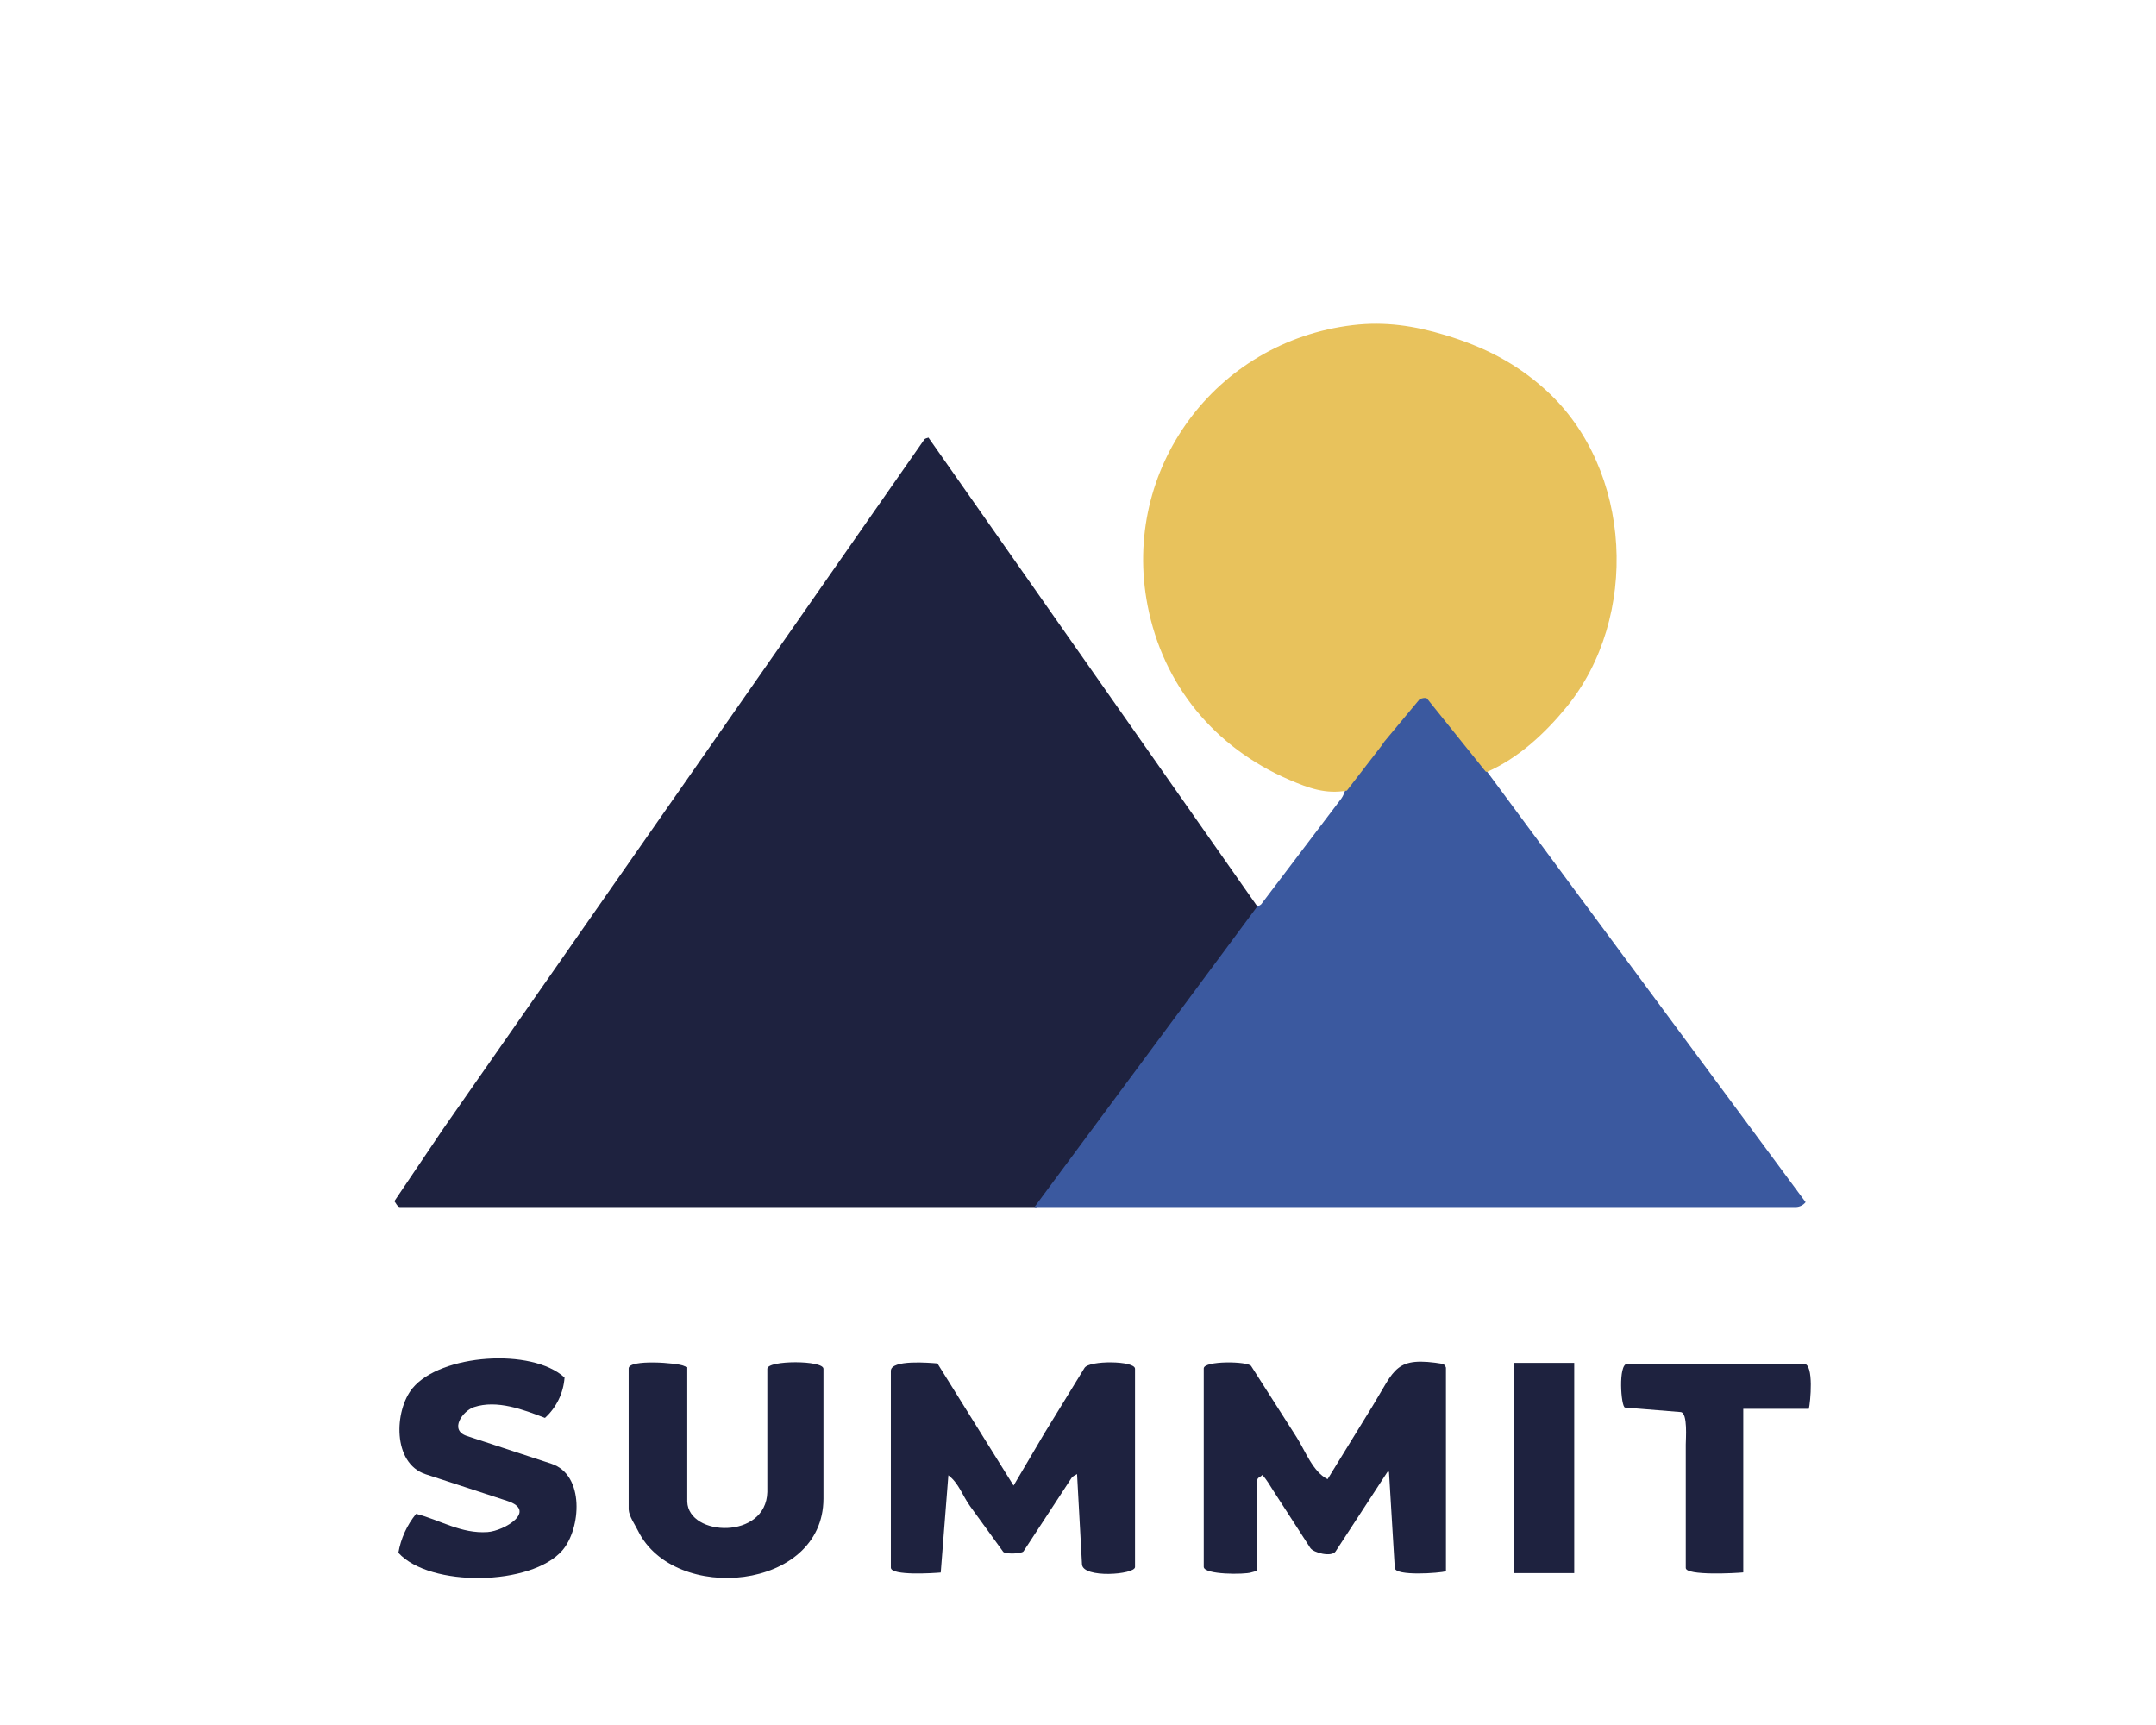
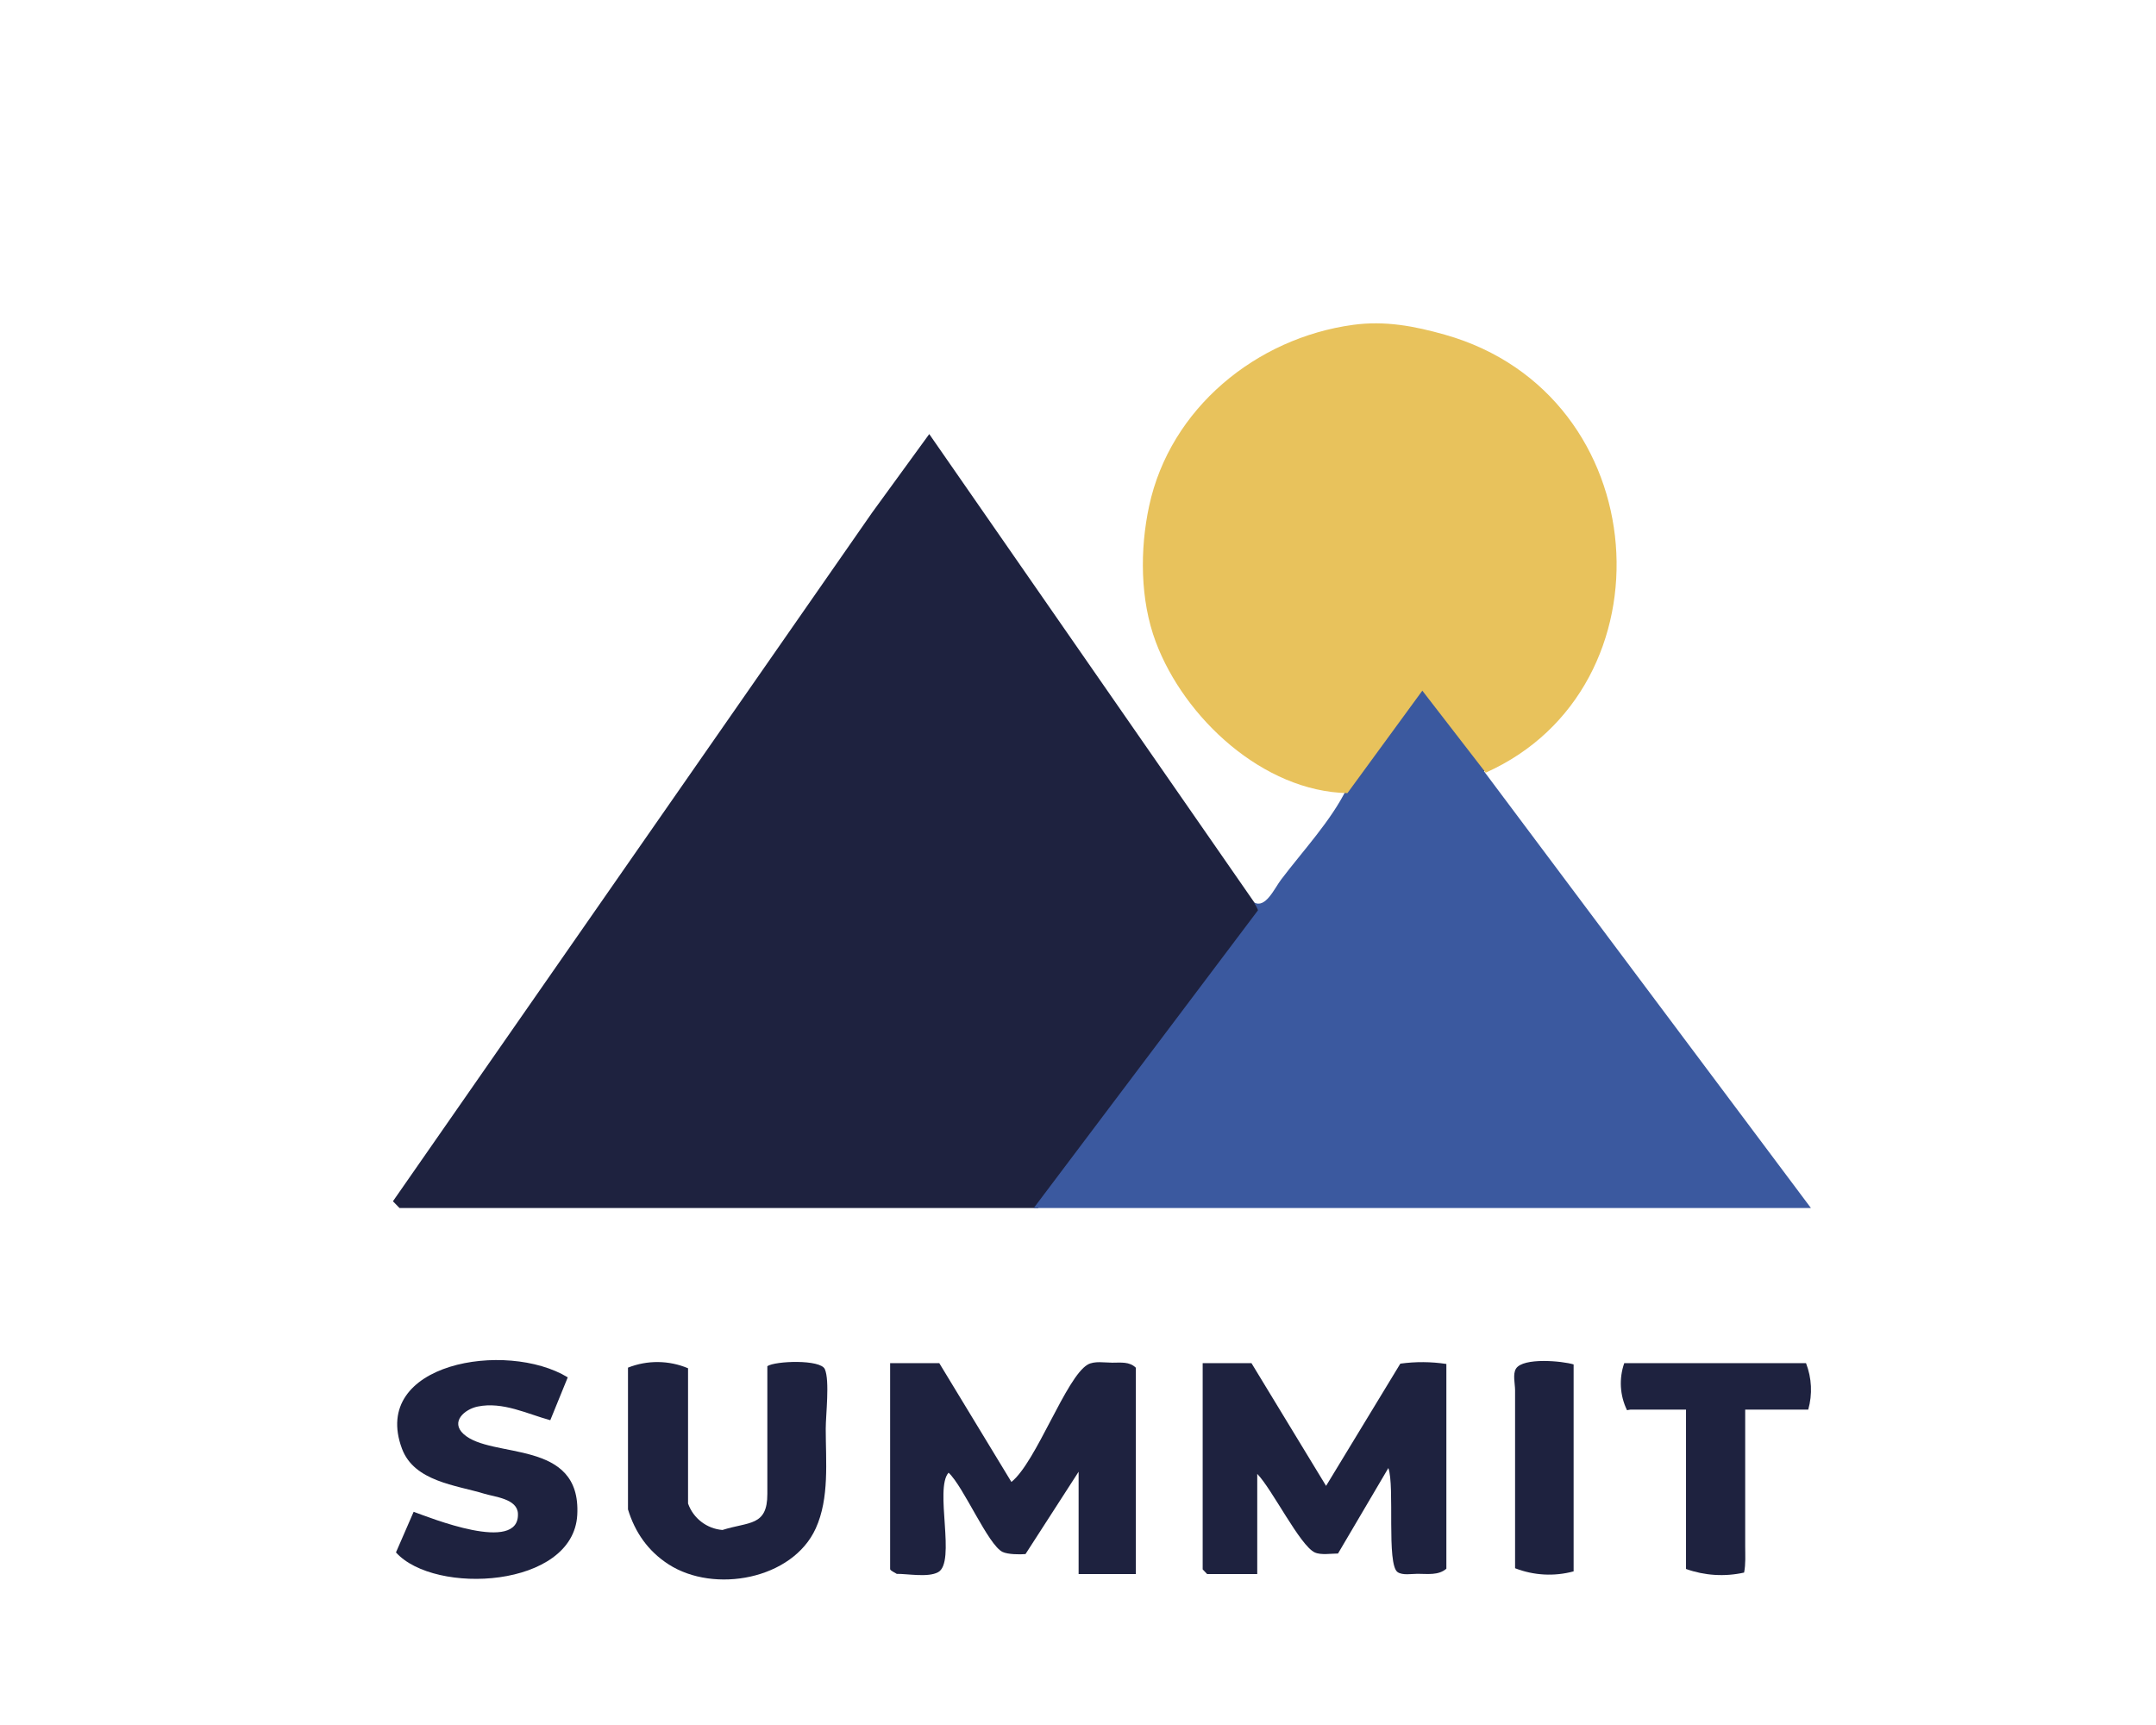
- <svg xmlns="http://www.w3.org/2000/svg" width="480" height="384" viewBox="0 0 1323 1058">
+ <svg xmlns="http://www.w3.org/2000/svg" width="480" height="384" viewBox="0 0 2739 2191">
  <g id="navy" data-name="Navy" fill="#1E223F" fill-rule="evenodd">
-     <path d="M909.12 474.9L1102.39 735.62C1102.15 735.88 1101.57 737.33 1101.05 737.34L1066.33 737.34L639.44 737.34C638.73 738.04 637.01 740.4 635.88 740.4L245.39 740.4C243.88 740.4 242.78 737.7 242 736.82L272.03 692.31L567.13 269.54C567.76 268.64 568.87 268.68 569.72 268.27L772.89 557.87C773.65 557.7 775.11 558.02 775.71 557.24L826.11 490.67A10.56 10.56 0 0 0 827.69 486.06C826.57 484.74 826.16 483.41 824.37 482.68C821.37 481.46 816.94 483.2 813.65 482.8C807.84 482.08 802.07 479.3 796.65 477.22C774.13 468.59 752.93 455.01 737.39 436.49C698.86 390.55 697.34 333.36 719.79 280.36C721.75 275.75 722.62 270.82 725.41 266.56C748.98 230.49 789.72 207.05 832.07 202.15C850.85 199.98 867.93 203 885.8 208.38C908.98 215.36 930.16 225.16 947.88 242.42C985.45 279.02 999.87 343 981.35 392C973.63 412.42 961.45 432.9 944.98 447.41C936.76 454.66 912.96 468.53 909.12 474.9Z" />
-     <path d="M346.43 845.01A37.06 37.06 0 0 1 334.41 869.78C321.27 864.74 305.08 858.45 290.84 863.15C284.07 865.38 275.33 877.19 286.51 880.87L338.29 897.88C359.04 904.7 356.48 937.87 345.11 951.03C326.11 973.02 263.68 973.81 244.45 952.53A51.88 51.88 0 0 1 255.35 928.62C270.15 932.45 282.97 940.93 299.18 939.82C309.43 939.12 329.93 926.8 311.26 920.7L261.22 904.35C240.65 897.63 241.91 865.26 253.08 851.62C270.34 830.52 326.47 826.63 346.43 845.01Z" />
-     <path d="M419.71 837.86C419.88 838.15 421.72 838.39 421.73 838.72L421.73 921.21C422.52 942.71 470.08 944.6 470.86 915.27L470.86 875.42L470.86 839.61C470.96 834.28 505.31 834.29 505.3 839.65L505.3 919.35C505.22 975.76 413.66 984.15 391.5 939C389.7 935.33 385.97 930.11 385.77 925.96L385.77 893.17L385.77 839.4C385.85 833.65 415.57 835.93 419.71 837.86Z" />
-     <path d="M575.24 836.35L621.96 911.3L641 879.01L665.51 839.07C668.41 834.36 696.41 834.59 696.49 839.6L696.49 896.41L696.49 961.28C696.45 965.95 664.43 968.38 663.95 959.6L660.92 904.23C659.53 905.13 658.42 905.26 657.31 906.95L628.09 951.6C627.02 953.23 616.74 953.5 615.59 951.92L595.34 924.03C590.62 917.53 588.4 909.87 581.95 904.97L577.27 964.64C573.16 965 546.67 966.79 546.66 961.63L546.66 840.92C546.64 833.83 570.65 835.96 575.24 836.35Z" />
-     <path d="M814.66 907.36L842.27 862.46C856.14 839.9 855.87 831.65 885.8 836.68C886.24 837.38 887.29 838.18 887.29 839.15L887.29 963.88C883.43 965 856.2 967.02 855.88 961.81L852.33 902.84C852.01 902.87 851.56 902.66 851.38 902.92L819.6 951.66C817.17 955.39 806 952.58 804.02 949.52L781.33 914.42C779.11 910.98 777.32 907.68 774.57 904.74C773.98 905.88 771.61 906.18 771.53 907.89L771.53 963.14C771.5 963.73 768.08 964.47 767.66 964.61C763.93 965.89 738.65 966.11 738.66 961.12L738.66 839.4C738.67 834.55 765.84 834.95 767.77 837.97L795.61 881.56C800.96 889.94 805.59 902.89 814.66 907.36Z" />
-     <rect id="shape-1" x="929" y="836" width="37" height="129" />
-     <path d="M1109.96 864.21L1069.73 864.21L1069.73 964.57C1065.24 965.04 1034.5 966.71 1034.45 961.83L1034.45 886.11C1034.41 883.2 1035.85 866.55 1031.3 866.18L997.18 863.41C994.66 863.2 992.87 836.64 998.46 836.63L1107.08 836.63C1113.19 836.62 1110.93 860.5 1109.96 864.21Z" />
+     <path d="M1881.15 983.85L2288.77 1528.59L1321.64 1528.59C1321.43 1528.94 1319.08 1534.37 1318.95 1534.37L507.53 1534.37L499.19 1525.82L1107.96 651.01L1180.53 551.28L1603 1159.94L1718.4 1005.26L1643.68 990.66C1566.72 951.87 1505.32 896.3 1473.99 813.24C1465.67 791.18 1463.12 764.55 1460.76 741.21C1444.24 577.77 1568.83 425.45 1735.95 417.06C1945.26 406.54 2106 617.81 2030.54 816.23C2015.02 857.02 1989.04 898.99 1955.61 927.48C1940.88 940.04 1887 973.66 1881.15 983.85Z" />
+     <path d="M721.28 1749.49L699.09 1803.94C670.03 1796.05 638.77 1779.99 606.86 1786.58C590.16 1790.03 571.95 1805.92 588.88 1821.46C624.14 1853.84 738.61 1826.68 733.36 1924.19C728.35 2017.16 552.04 2026.53 503.04 1971.87L525.49 1920.28C544.84 1927.15 660.15 1974.08 657.99 1922.58C657.19 1903.73 628.85 1901.48 615.2 1897.31C579.35 1886.36 526.24 1881.86 510.67 1840.1C470 1731.05 643.47 1702.09 721.28 1749.49Z" />
+     <path d="M1443.01 1999.35L1370.28 1999.35L1370.28 1869.4L1302.82 1973.97C1295.74 1974.66 1280.44 1974.47 1273.75 1971.3C1255.25 1962.52 1224.24 1888.35 1205.07 1870.6C1186.86 1890.88 1215.02 1984.53 1191.7 1997.05C1178.87 2003.93 1153.56 1999.01 1139.18 1999.11C1137.86 1997.96 1130.83 1995.09 1130.83 1993.03L1130.83 1731.45L1193.27 1731.45L1284.9 1882.37C1316.52 1857.11 1354.24 1749.23 1381.8 1733.3C1390.34 1728.36 1403.63 1730.87 1413.1 1730.86C1424.02 1730.85 1434.91 1729.31 1443.01 1737.28L1443.01 1999.35Z" />
+     <path d="M1837.48 1732.49L1837.48 1814.97L1837.48 1992.58C1827.38 2001.28 1813.59 1999.05 1800.8 1999.04C1793.41 1999.04 1781.9 2001.26 1775.53 1996.9C1761.21 1987.11 1772.13 1887.63 1763.78 1864.69L1699.83 1973.27C1691.43 1973.27 1678.1 1975.52 1670.27 1971.89C1651.45 1963.13 1616.07 1891.44 1597.22 1872.13L1597.22 1999.35L1533.54 1999.35L1527.89 1993.42L1527.89 1731.45L1589.88 1731.45L1684.66 1887.36L1778.98 1732.09A203.5 203.5 0 0 1 1837.48 1732.49Z" />
+     <path d="M1999.14 1733.08L1999.14 1995.94A119.05 119.05 0 0 1 1924.77 1991.96L1924.77 1765.74C1924.77 1757.8 1921.53 1745.34 1925.95 1738.4C1935.14 1724 1984.84 1728.69 1999.14 1733.08Z" />
+     <path d="M917.8 1943.38C951.42 1932.67 974.84 1938.88 974.84 1897.74L974.84 1735.29C984.8 1728.57 1042.4 1726.42 1047.9 1739.1C1054.26 1753.74 1049.02 1797.2 1049.02 1814.82C1049.02 1856.26 1053.89 1902.76 1036.32 1941.39C1006.86 2006.17 907.31 2024.5 849.29 1986.99C823.25 1970.16 806.71 1946.35 797.8 1917.24L797.8 1737.16A100.93 100.93 0 0 1 874.1 1737.94L874.1 1909.76A50.76 50.76 0 0 0 917.8 1943.38Z" />
+     <path d="M2215.72 1997.48A132.96 132.96 0 0 1 2141.92 1992.9L2141.92 1790.45L2071.6 1790.45C2070.82 1790.43 2067.83 1791.05 2067 1791.25A77.67 77.67 0 0 1 2063.46 1731.45L2294.38 1731.45A93.24 93.24 0 0 1 2297.21 1790.45L2217.11 1790.45L2217.11 1963.81C2217.12 1975.08 2217.89 1986.55 2215.72 1997.48Z" />
  </g>
  <g id="indigo" data-name="Indigo" fill="#3B599F" fill-rule="evenodd">
-     <path d="M911.4 471.75L1107.99 737.42A7.86 7.86 0 0 1 1101.99 740.4L634.8 740.4L771.38 556.14C771.81 555.89 773.61 555.04 773.88 554.68L823.1 489.76C824.46 487.96 825.08 485.6 825.83 483.71C820.39 481.55 813.89 483.35 807.76 481.38C773.23 470.25 742.99 448.98 724.18 417.66C670.72 328.64 727.57 214.25 832.07 202.15C850.84 199.98 867.93 202.99 885.79 208.38C892.78 210.48 900.09 211.48 906.81 214.56C970.75 243.81 1001.59 317.59 983.65 384.31C975.8 413.53 955.51 442.38 930.63 459.64C924.37 463.98 917.36 466.87 911.4 471.75Z" />
+     <path d="M1884.47 978.53L2300.6 1534.37L1313.31 1534.37L1598.02 1156.37C1598.69 1155.49 1593.52 1147.18 1593.11 1146.13C1607.61 1154.54 1619.04 1128.44 1627.47 1117.29C1655.15 1080.67 1691.13 1042.34 1710.88 1001.82C1699.28 997.21 1687.08 1002.26 1675 998.28C1606.92 975.84 1544.8 934.55 1505.03 873.88C1384.49 689.97 1504.91 444.29 1721.1 418.37C1759.65 413.75 1796.26 419.09 1832.62 430.57C1860.65 439.42 1888.17 447.36 1913.59 462.91C2020.76 528.48 2071.77 673.3 2037.82 792.5C2019.86 855.54 1980.28 913.4 1926.89 952.1C1913.64 961.7 1896.78 967.86 1884.47 978.53Z" />
  </g>
  <g id="yellow" data-name="Yellow" fill="#E8C25C" fill-rule="evenodd">
-     <path d="M912.46 473.44C912.15 473.32 911.74 473.33 911.54 473.07L875.66 428.4C875.04 427.62 871.56 428.3 871 428.97L849.48 454.83C848.84 455.6 848.4 456.52 847.79 457.31L826.49 484.89C813.46 487.18 803.12 483.41 791.18 478.27C745.42 458.55 713.7 420.34 704.19 371.26C688.01 287.74 745.66 209.38 830.1 199.29C849.9 196.93 867.88 199.67 886.77 205.37C910.39 212.5 930.34 222.5 948.83 239.36C1002 287.87 1006 378.92 961.32 433.57C948.06 449.8 931.8 464.93 912.46 473.44Z" />
+     <path d="M1887.43 981.37L1806.94 877.22L1711.78 1007.37C1605.09 1005.18 1504.67 912.4 1468.27 815.25C1448.25 761.82 1448.02 697.72 1459.88 642.6C1486.58 518.51 1596.01 429.27 1719.05 412.53C1759.69 407 1797.15 414.18 1835.55 425.03C2104.89 501.14 2128.02 874.07 1887.43 981.37Z" />
  </g>
</svg>
